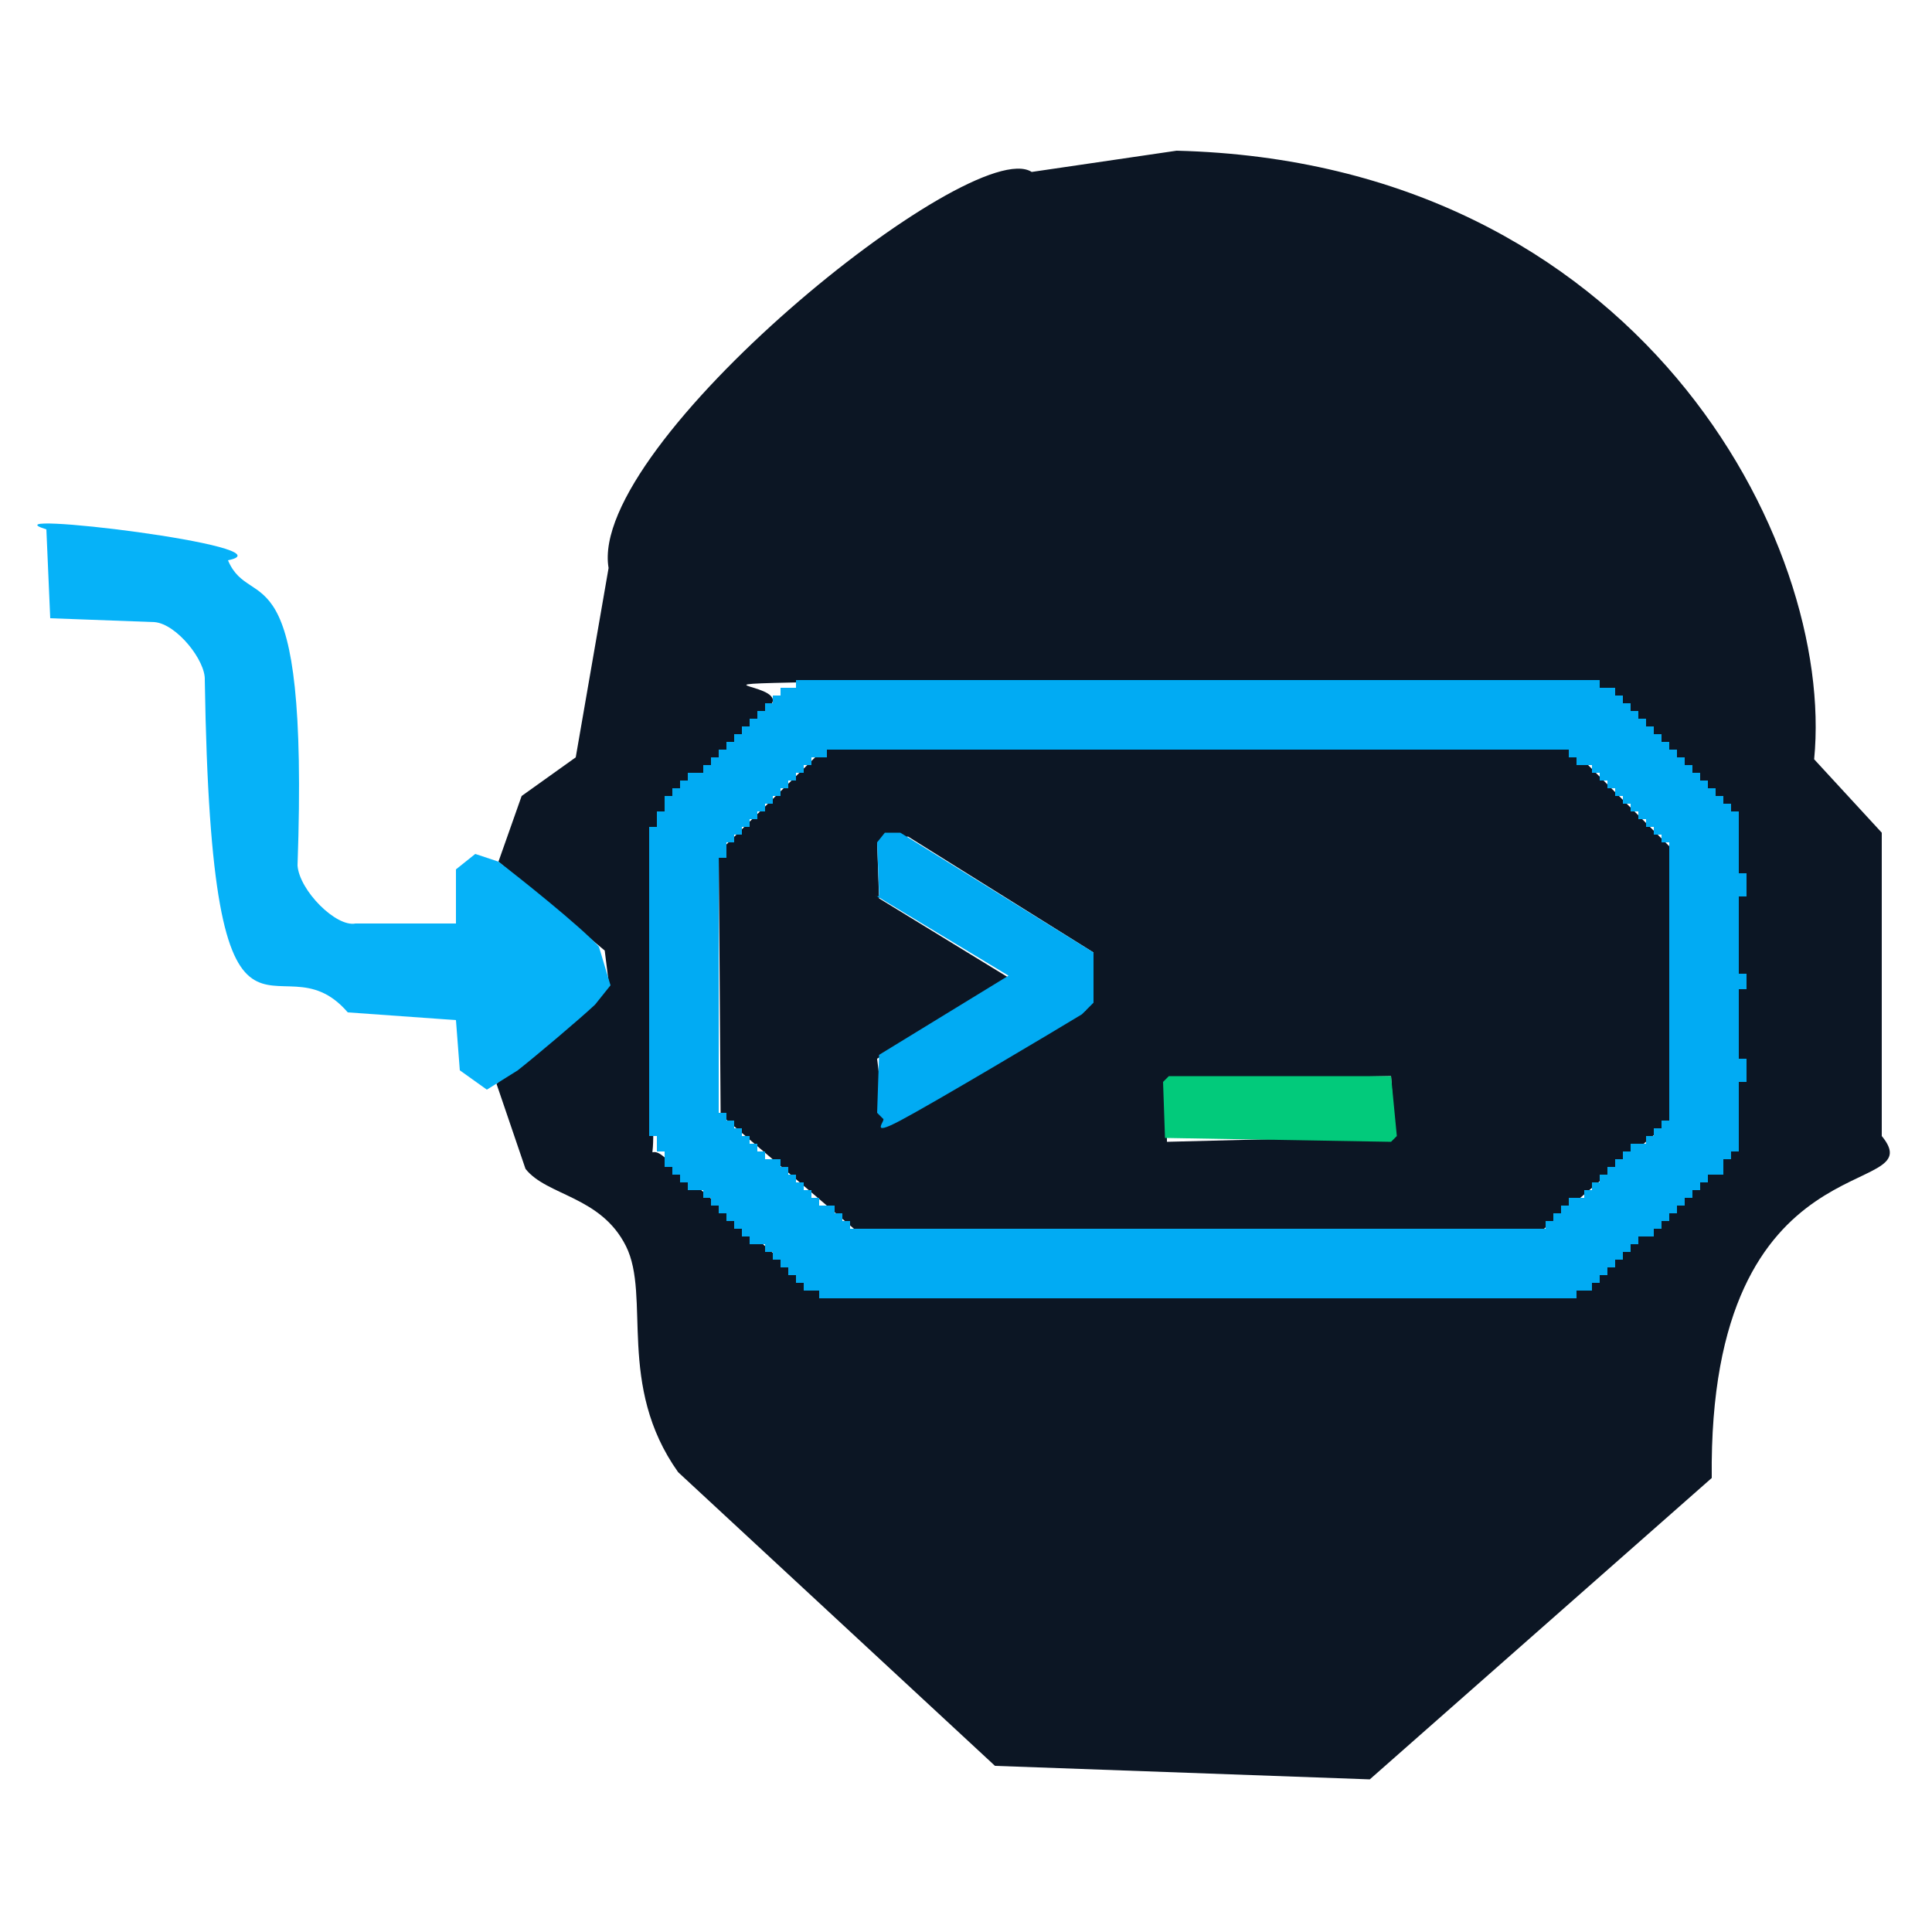
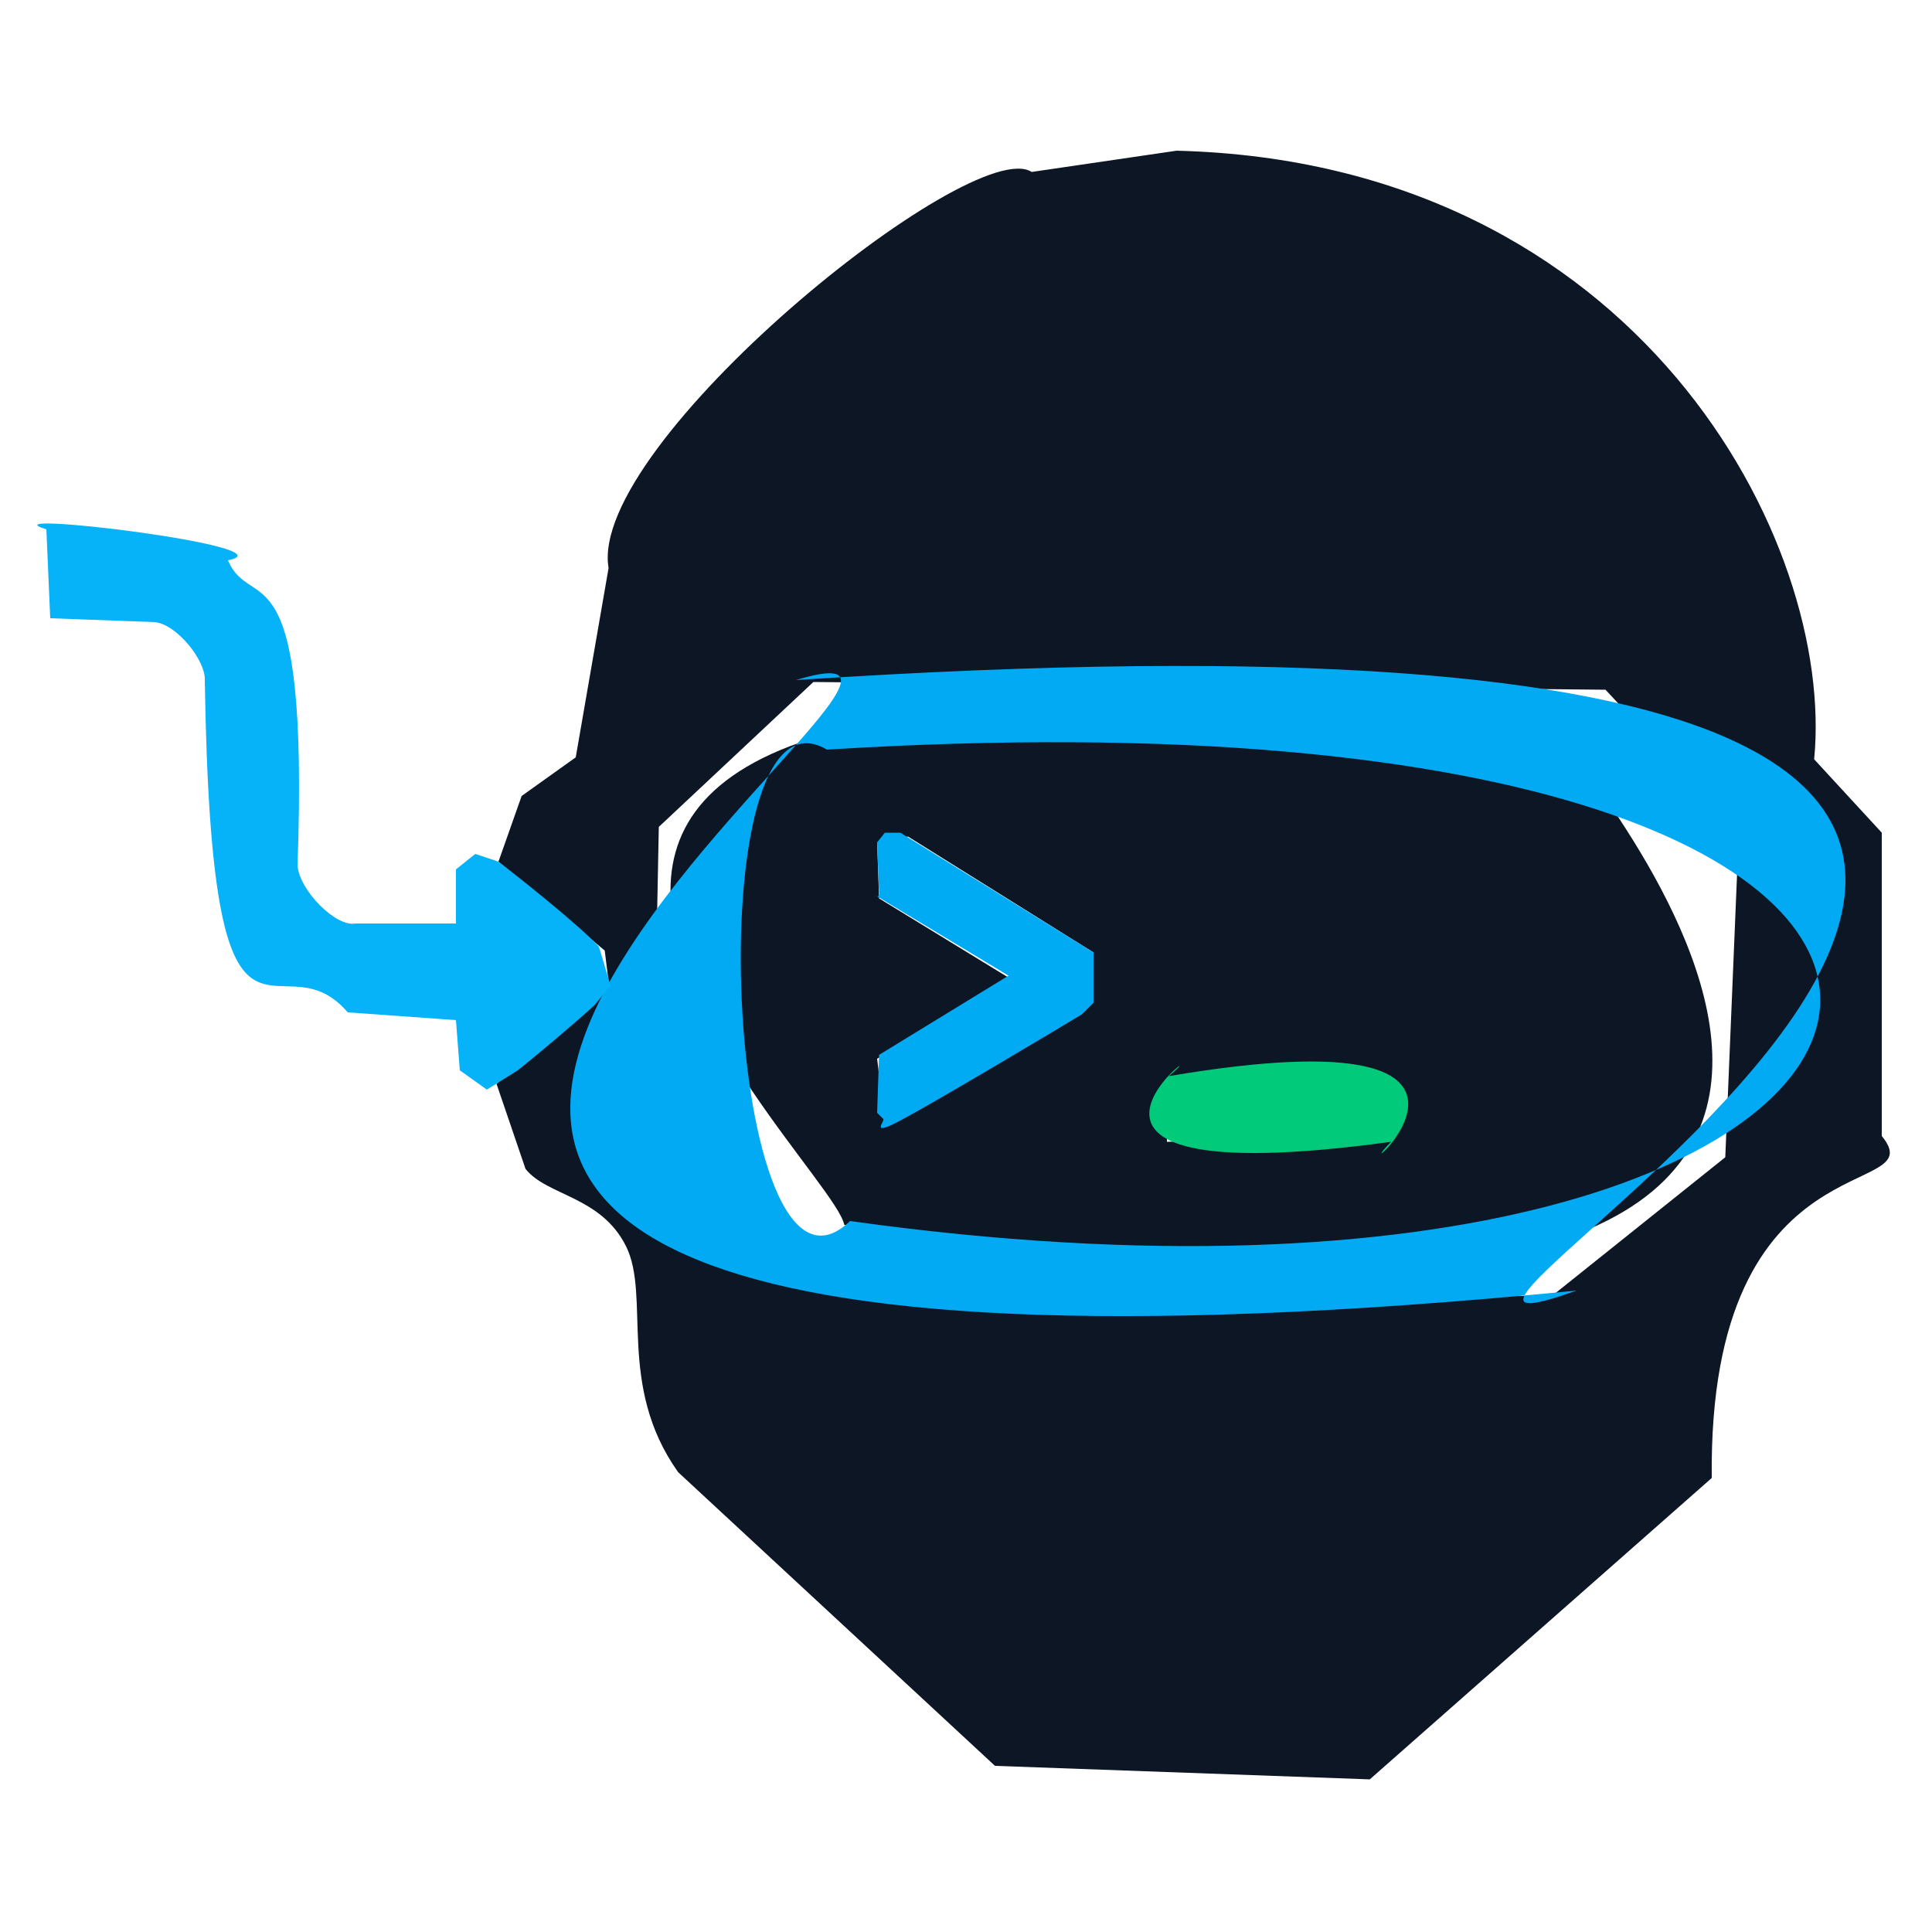
<svg xmlns="http://www.w3.org/2000/svg" width="1000" height="1000" viewBox="0 0 1000 1000">
-   <path d="M609 78 C848 84 950 280.5 939 393 L974 431 L974 588 C1001.5 621.5 884 586 886 765 L709 921 L515 914 L351 762 C319 717 337 671 324 645 C311 619 283 619 272 605 L257 561 L315 508 L313 492 L258 446 L270 412 L298 392 L315 294 C304 230 503 69 534 89 Z M422 353 C350 354.5 411.5 353.5 398 366 L341 428 L338 580 C339 609 333.5 587.5 347 602 L420 666 L803 671 L893 599 L899 428 L831 357 Z" fill="#0C1624" fill-rule="evenodd" />
-   <path d="M813 387 L866 440 L866 579 L798 637 L442 636 L373 577 L372 441 L427 387 Z M454 436 L455 465 L522 506 L454 548 L458 581 L562 523 L566 493 L470 433 Z M604 559 L604 591 L722 588 L720 557 Z" fill="#0C1624" fill-rule="evenodd" />
-   <path d="M412 352 L828 352 L828 356 L836 356 L836 360 L840 360 L840 364 L844 364 L844 368 L848 368 L848 372 L852 372 L852 376 L856 376 L856 380 L860 380 L860 384 L864 384 L864 388 L868 388 L868 392 L872 392 L872 396 L876 396 L876 400 L880 400 L880 404 L884 404 L884 408 L888 408 L888 412 L892 412 L892 416 L896 416 L896 420 L900 420 L900 452 L904 452 L904 464 L900 464 L900 504 L904 504 L904 512 L900 512 L900 548 L904 548 L904 560 L900 560 L900 596 L896 596 L896 600 L892 600 L892 608 L884 608 L884 612 L880 612 L880 616 L876 616 L876 620 L872 620 L872 624 L868 624 L868 628 L864 628 L864 632 L860 632 L860 636 L856 636 L856 640 L848 640 L848 644 L844 644 L844 648 L840 648 L840 652 L836 652 L836 656 L832 656 L832 660 L828 660 L828 664 L824 664 L824 668 L816 668 L816 672 L424 672 L424 668 L416 668 L416 664 L412 664 L412 660 L408 660 L408 656 L404 656 L404 652 L400 652 L400 648 L396 648 L396 644 L388 644 L388 640 L384 640 L384 636 L380 636 L380 632 L376 632 L376 628 L372 628 L372 624 L368 624 L368 620 L364 620 L364 616 L356 616 L356 612 L352 612 L352 608 L348 608 L348 604 L344 604 L344 596 L340 596 L340 588 L336 588 L336 428 L340 428 L340 420 L344 420 L344 412 L348 412 L348 408 L352 408 L352 404 L356 404 L356 400 L364 400 L364 396 L368 396 L368 392 L372 392 L372 388 L376 388 L376 384 L380 384 L380 380 L384 380 L384 376 L388 376 L388 372 L392 372 L392 368 L396 368 L396 364 L400 364 L400 360 L404 360 L404 356 L412 356 Z M428 388 L428 392 L420 392 L420 396 L416 396 L416 400 L412 400 L412 404 L408 404 L408 408 L404 408 L404 412 L400 412 L400 416 L396 416 L396 420 L392 420 L392 424 L388 424 L388 428 L384 428 L384 432 L380 432 L380 436 L376 436 L376 444 L372 444 L372 576 L376 576 L376 580 L380 580 L380 584 L384 584 L384 588 L388 588 L388 592 L392 592 L392 596 L396 596 L396 600 L404 600 L404 604 L408 604 L408 608 L412 608 L412 612 L416 612 L416 616 L420 616 L420 620 L424 620 L424 624 L432 624 L432 628 L436 628 L436 632 L440 632 L440 636 L800 636 L800 632 L804 632 L804 628 L808 628 L808 624 L812 624 L812 620 L820 620 L820 616 L824 616 L824 612 L828 612 L828 608 L832 608 L832 604 L836 604 L836 600 L840 600 L840 596 L844 596 L844 592 L852 592 L852 588 L856 588 L856 584 L860 584 L860 580 L864 580 L864 436 L860 436 L860 432 L856 432 L856 428 L852 428 L852 424 L848 424 L848 420 L844 420 L844 416 L840 416 L840 412 L836 412 L836 408 L832 408 L832 404 L828 404 L828 400 L824 400 L824 396 L816 396 L816 392 L812 392 L812 388 Z" fill="#01ABF3" fill-rule="evenodd" />
+   <path d="M609 78 C848 84 950 280.5 939 393 L974 431 L974 588 C1001.5 621.5 884 586 886 765 L709 921 L515 914 L351 762 C319 717 337 671 324 645 C311 619 283 619 272 605 L257 561 L315 508 L313 492 L258 446 L270 412 L298 392 L315 294 C304 230 503 69 534 89 Z M421 353 L341 428 L338 581 C339 610 333.5 588 347 602 L420 666 L803 671 L893 599 L900 431 L831 357 Z" fill="#0C1624" fill-rule="evenodd" />
+   <path d="M813 387 C815 398.5 1130.5 753 437 634 C430 597 79 282 813 387 Z M454 436 L455 465 L522 506 L454 548 L458 581 L562 523 L566 493 L470 433 Z M604 559 L604 591 L722 588 L720 557 Z" fill="#0C1624" fill-rule="evenodd" />
+   <path d="M412 352 C1462 282.5 633 733.5 816 668 C-164 764 570 304 412 352 Z M428 388 C359.5 347.5 375 694.5 440 632 C1059 718.5 1162.5 342.5 428 388 Z" fill="#01AAF3" fill-rule="evenodd" />
  <path d="M236 478 L236 450 L246 442 L258 446 C268.5 454 300.5 479.5 310 490 L316 510 L308 520 C300 527.5 277.5 546.5 268 554 L252 564 L238 554 L236 528 L180 524 C143 481 109.5 577.5 106 352 C106.5 342 91.5 323 80 322 L26 320 L24 274 C-10 263.5 153 283 118 290 C130 318.5 160 278.5 154 448 C155 461 174 480 184 478 Z" fill="#06B2F8" />
  <path d="M458 431 L466 431 L566 493 L566 519 L560 525 C543.5 535 483 571 466 580 C449 589 459 579.5 457 579 L454 576 L455 546 L522 505 L459 467 C448 460 456 467 455 462 L454 436 Z" fill="#01ABF3" />
-   <path d="M605 557 L720 557 L723 588 L720 591 L603 589 L602 560 Z" fill="#02CA7B" />
+   <path d="M605 557 C811.5 522 690.5 621.5 720 591 C507.5 620 637.5 529.5 605 557 Z" fill="#02CA7B" />
</svg>
